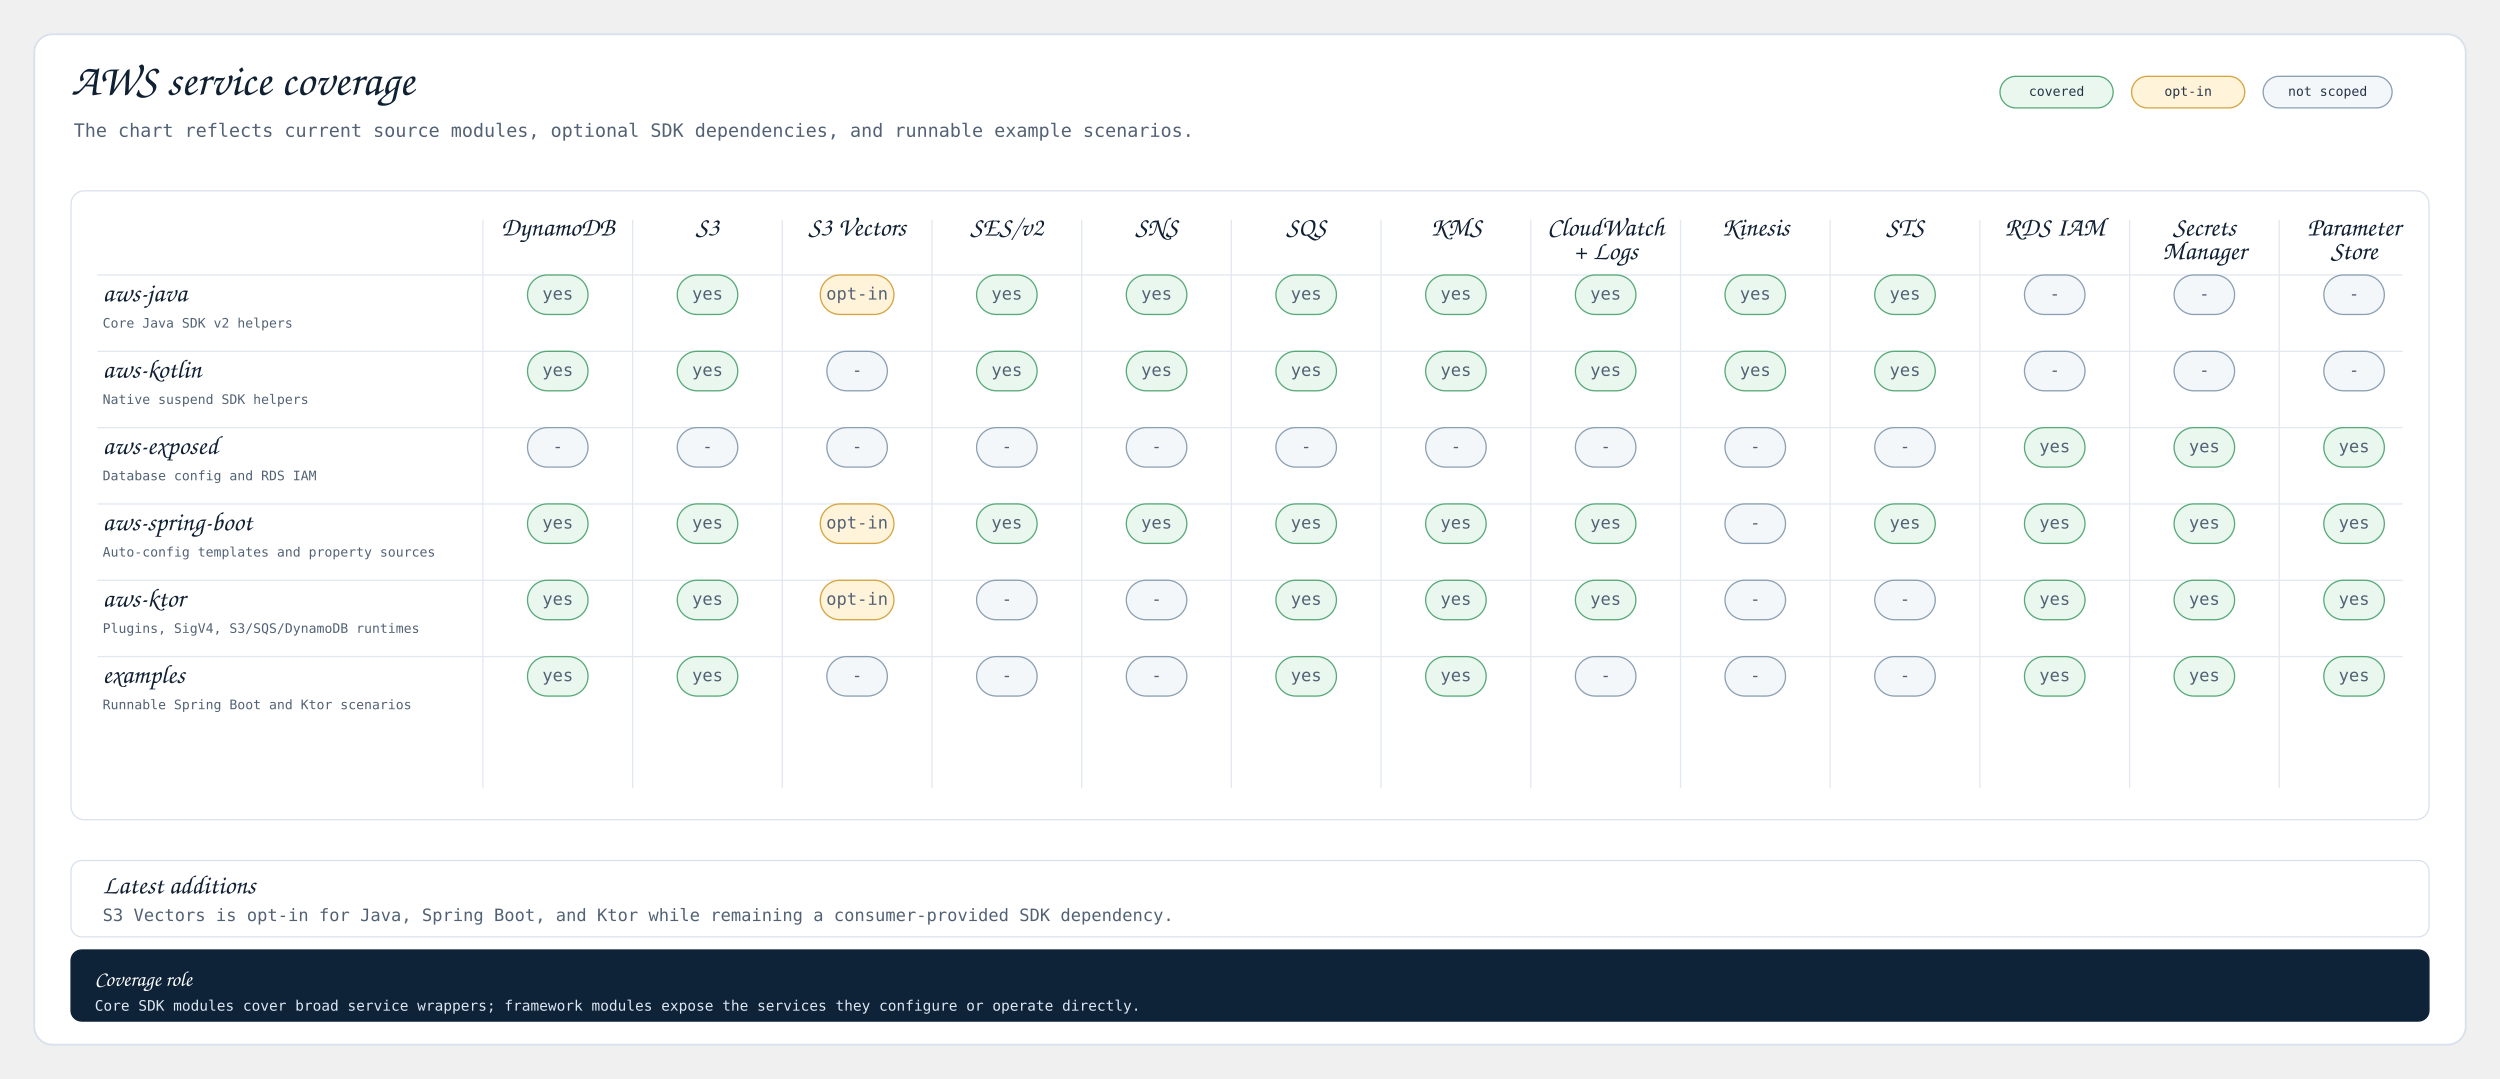
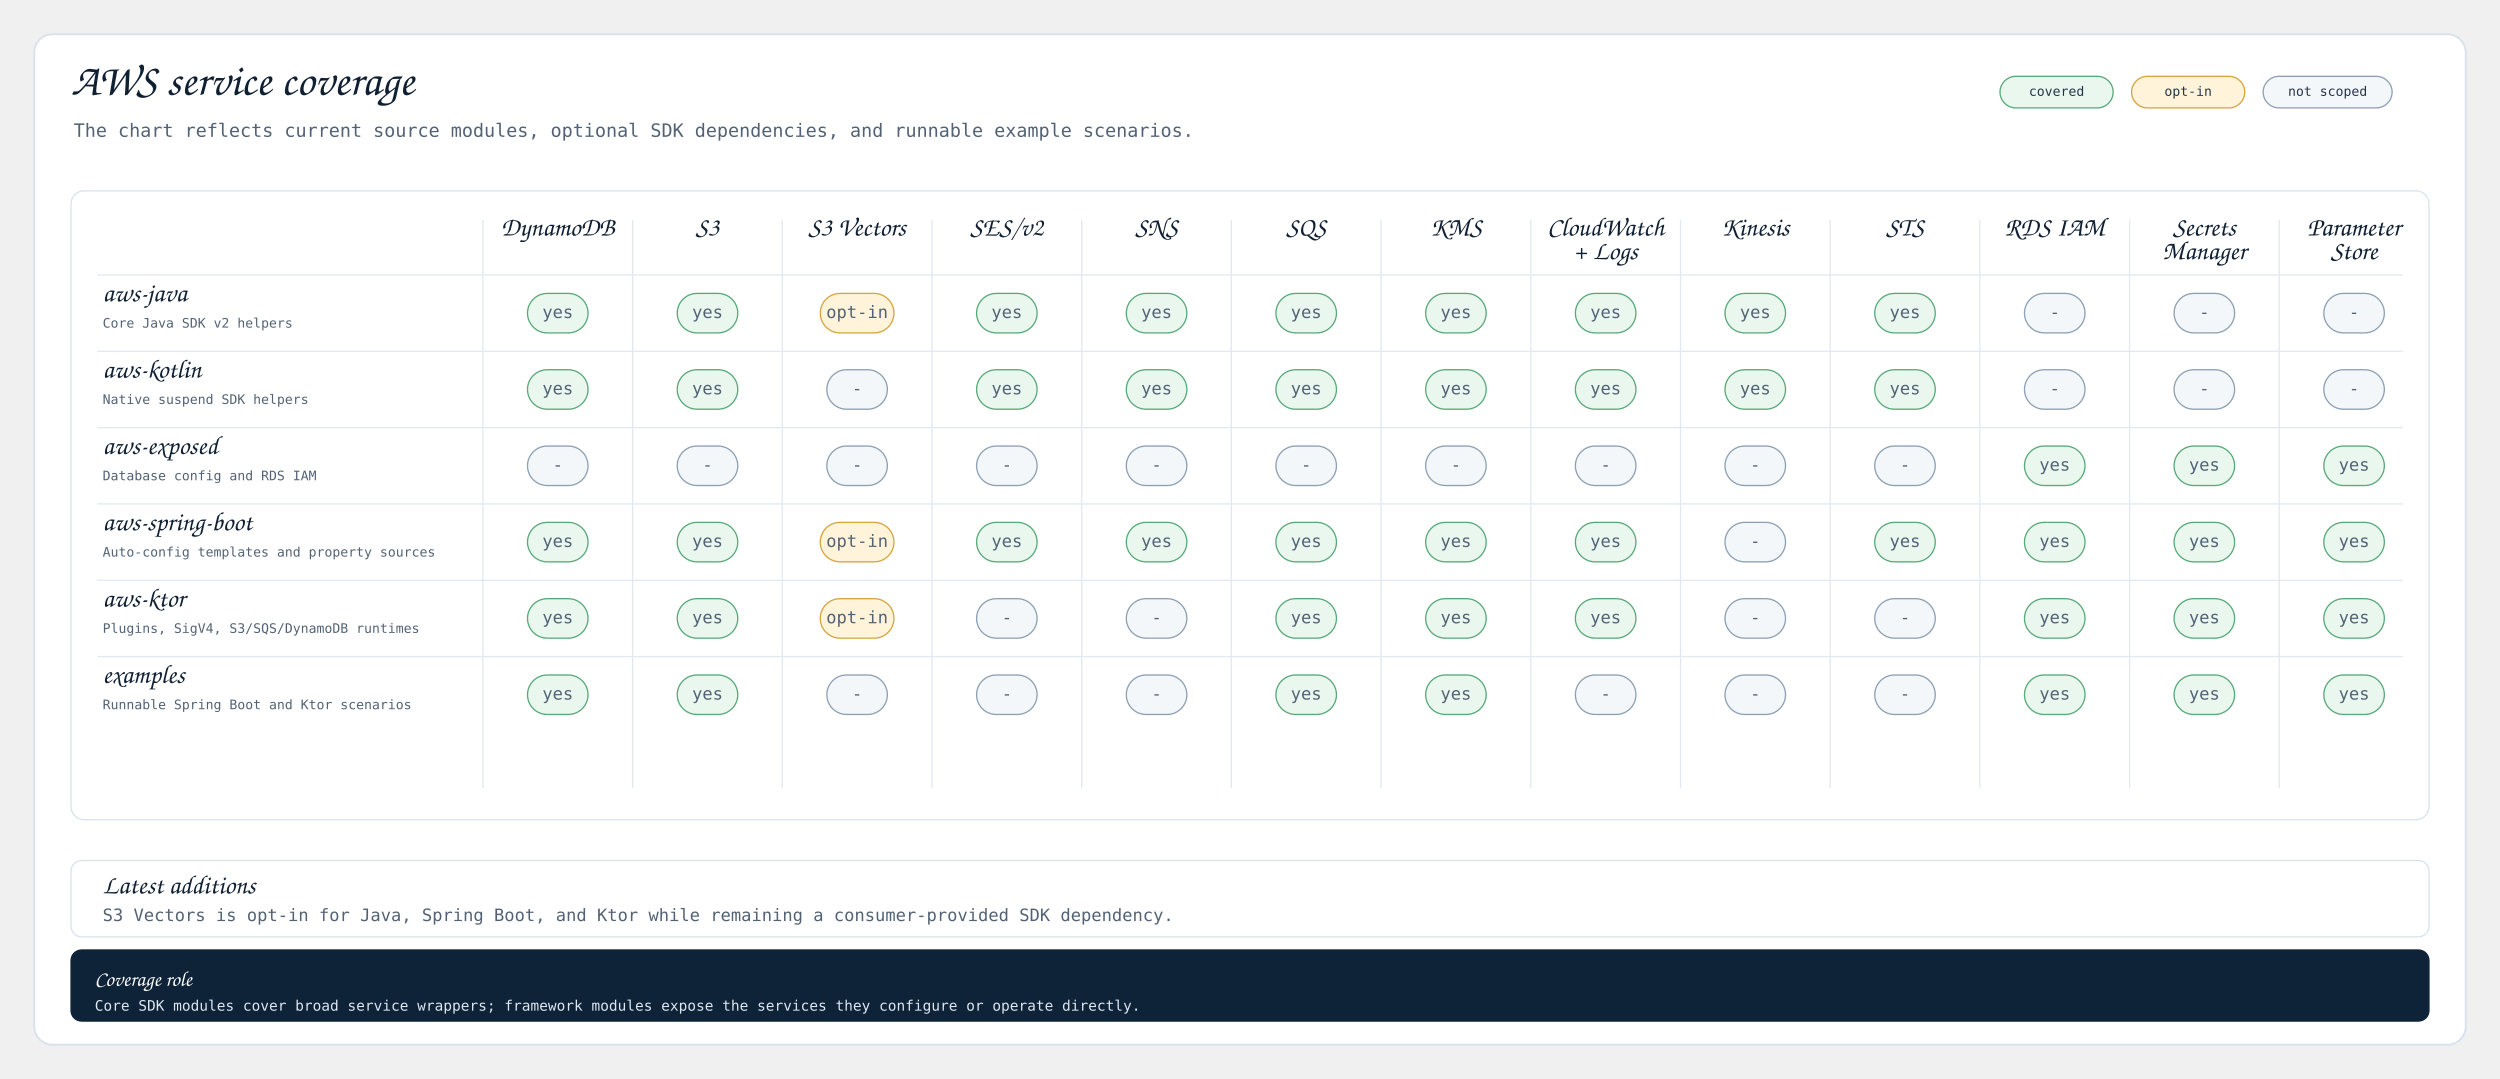
<svg xmlns="http://www.w3.org/2000/svg" width="1900" height="820" viewBox="0 0 1900 820" role="img" aria-label="AWS service coverage chart">
  <defs>
    <filter id="shadow" x="-10%" y="-10%" width="120%" height="130%">
      <feDropShadow dx="0" dy="5" stdDeviation="5" flood-color="#AAB7C6" flood-opacity="0.20" />
    </filter>
  </defs>
  <style>
  svg{background:#F5F7FA}
  .frame{fill:#FFFFFF;stroke:#D9E2EC;stroke-width:1.5}
  .title{font-family:"Architects Daughter","Comic Sans MS",cursive;font-size:34px;fill:#102033}
  .subtitle,.detail,.footer-detail,.tiny{font-family:"Comic Mono","SFMono-Regular",Menlo,monospace;fill:#526274}
  .subtitle{font-size:14px}
  .card-title{font-family:"Architects Daughter","Comic Sans MS",cursive;font-size:20px;fill:#102033}
  .detail{font-size:13px}
  .tiny{font-size:10px}
  .chip{font-family:"Comic Mono","SFMono-Regular",Menlo,monospace;font-size:10px;fill:#243447}
  .card{stroke-width:2;filter:url(#shadow)}
  .edge{fill:none;stroke-width:2.4;stroke-linecap:round;stroke-linejoin:round}
  .edge-label{font-family:"Comic Mono","SFMono-Regular",Menlo,monospace;font-size:11px;fill:#344456}
  .footer{fill:#0E2238;stroke:#0E2238}
  .footer-title{font-family:"Architects Daughter","Comic Sans MS",cursive;font-size:16px;fill:#FFFFFF}
  .footer-detail{font-size:11px;fill:#DDE7F2}
</style>
  <rect x="26" y="26" width="1848" height="768" rx="14" class="frame" />
  <text class="title" x="54" y="72">AWS service coverage</text>
  <text class="subtitle" x="56" y="104">The chart reflects current source modules, optional SDK dependencies, and runnable example scenarios.</text>
  <g>
    <rect x="1520" y="58" width="86" height="24" rx="12" fill="#EAF7EF" stroke="#58A978" />
    <text class="chip" x="1563.0" y="70" text-anchor="middle" dominant-baseline="middle">covered</text>
  </g>
  <g>
    <rect x="1620" y="58" width="86" height="24" rx="12" fill="#FFF3D9" stroke="#D6A441" />
    <text class="chip" x="1663.0" y="70" text-anchor="middle" dominant-baseline="middle">opt-in</text>
  </g>
  <g>
    <rect x="1720" y="58" width="98" height="24" rx="12" fill="#F4F7FA" stroke="#8CA0B3" />
    <text class="chip" x="1769.0" y="70" text-anchor="middle" dominant-baseline="middle">not scoped</text>
  </g>
  <rect x="54" y="145" width="1792" height="478" rx="10" fill="#FFFFFF" stroke="#D9E2EC" />
  <text class="card-title" x="423.9" y="179.0" text-anchor="middle">DynamoDB</text>
  <line x1="367.0" y1="167" x2="367.0" y2="599" stroke="#E2E8F0" />
  <text class="card-title" x="537.7" y="179.0" text-anchor="middle">S3</text>
  <line x1="480.8" y1="167" x2="480.8" y2="599" stroke="#E2E8F0" />
  <text class="card-title" x="651.4" y="179.0" text-anchor="middle">S3 Vectors</text>
  <line x1="594.5" y1="167" x2="594.5" y2="599" stroke="#E2E8F0" />
  <text class="card-title" x="765.2" y="179.0" text-anchor="middle">SES/v2</text>
  <line x1="708.3" y1="167" x2="708.3" y2="599" stroke="#E2E8F0" />
  <text class="card-title" x="879.0" y="179.0" text-anchor="middle">SNS</text>
  <line x1="822.1" y1="167" x2="822.1" y2="599" stroke="#E2E8F0" />
  <text class="card-title" x="992.7" y="179.0" text-anchor="middle">SQS</text>
  <line x1="935.8" y1="167" x2="935.8" y2="599" stroke="#E2E8F0" />
  <text class="card-title" x="1106.5" y="179.0" text-anchor="middle">KMS</text>
  <line x1="1049.6" y1="167" x2="1049.6" y2="599" stroke="#E2E8F0" />
  <text class="card-title" x="1220.3" y="179.0" text-anchor="middle">CloudWatch</text>
  <text class="card-title" x="1220.3" y="197.0" text-anchor="middle">+ Logs</text>
  <line x1="1163.4" y1="167" x2="1163.4" y2="599" stroke="#E2E8F0" />
  <text class="card-title" x="1334.0" y="179.0" text-anchor="middle">Kinesis</text>
  <line x1="1277.2" y1="167" x2="1277.2" y2="599" stroke="#E2E8F0" />
  <text class="card-title" x="1447.8" y="179.0" text-anchor="middle">STS</text>
  <line x1="1390.9" y1="167" x2="1390.9" y2="599" stroke="#E2E8F0" />
  <text class="card-title" x="1561.6" y="179.0" text-anchor="middle">RDS IAM</text>
  <line x1="1504.7" y1="167" x2="1504.7" y2="599" stroke="#E2E8F0" />
  <text class="card-title" x="1675.3" y="179.0" text-anchor="middle">Secrets</text>
  <text class="card-title" x="1675.3" y="197.0" text-anchor="middle">Manager</text>
  <line x1="1618.5" y1="167" x2="1618.5" y2="599" stroke="#E2E8F0" />
  <text class="card-title" x="1789.1" y="179.0" text-anchor="middle">Parameter</text>
  <text class="card-title" x="1789.1" y="197.0" text-anchor="middle">Store</text>
  <line x1="1732.2" y1="167" x2="1732.2" y2="599" stroke="#E2E8F0" />
  <line x1="74" y1="209.0" x2="1826" y2="209.0" stroke="#E2E8F0" />
  <text class="card-title" x="78" y="229.0">aws-java</text>
  <text class="tiny" x="78" y="249.0">Core Java SDK v2 helpers</text>
-   <rect x="400.9" y="209.0" width="46" height="30" rx="15" fill="#EAF7EF" stroke="#58A978" />
-   <text class="detail" x="423.9" y="224.0" text-anchor="middle" dominant-baseline="middle">yes</text>
-   <rect x="514.7" y="209.0" width="46" height="30" rx="15" fill="#EAF7EF" stroke="#58A978" />
-   <text class="detail" x="537.7" y="224.0" text-anchor="middle" dominant-baseline="middle">yes</text>
-   <rect x="623.4" y="209.0" width="56" height="30" rx="15" fill="#FFF3D9" stroke="#D6A441" />
-   <text class="detail" x="651.4" y="224.0" text-anchor="middle" dominant-baseline="middle">opt-in</text>
-   <rect x="742.2" y="209.0" width="46" height="30" rx="15" fill="#EAF7EF" stroke="#58A978" />
-   <text class="detail" x="765.2" y="224.0" text-anchor="middle" dominant-baseline="middle">yes</text>
-   <rect x="856.0" y="209.0" width="46" height="30" rx="15" fill="#EAF7EF" stroke="#58A978" />
-   <text class="detail" x="879.0" y="224.0" text-anchor="middle" dominant-baseline="middle">yes</text>
-   <rect x="969.7" y="209.0" width="46" height="30" rx="15" fill="#EAF7EF" stroke="#58A978" />
-   <text class="detail" x="992.7" y="224.0" text-anchor="middle" dominant-baseline="middle">yes</text>
-   <rect x="1083.5" y="209.0" width="46" height="30" rx="15" fill="#EAF7EF" stroke="#58A978" />
-   <text class="detail" x="1106.5" y="224.0" text-anchor="middle" dominant-baseline="middle">yes</text>
-   <rect x="1197.3" y="209.0" width="46" height="30" rx="15" fill="#EAF7EF" stroke="#58A978" />
-   <text class="detail" x="1220.3" y="224.0" text-anchor="middle" dominant-baseline="middle">yes</text>
-   <rect x="1311.0" y="209.0" width="46" height="30" rx="15" fill="#EAF7EF" stroke="#58A978" />
-   <text class="detail" x="1334.0" y="224.0" text-anchor="middle" dominant-baseline="middle">yes</text>
-   <rect x="1424.8" y="209.0" width="46" height="30" rx="15" fill="#EAF7EF" stroke="#58A978" />
-   <text class="detail" x="1447.8" y="224.0" text-anchor="middle" dominant-baseline="middle">yes</text>
-   <rect x="1538.6" y="209.0" width="46" height="30" rx="15" fill="#F4F7FA" stroke="#8CA0B3" />
-   <text class="detail" x="1561.6" y="224.0" text-anchor="middle" dominant-baseline="middle">-</text>
-   <rect x="1652.3" y="209.0" width="46" height="30" rx="15" fill="#F4F7FA" stroke="#8CA0B3" />
-   <text class="detail" x="1675.3" y="224.0" text-anchor="middle" dominant-baseline="middle">-</text>
-   <rect x="1766.1" y="209.0" width="46" height="30" rx="15" fill="#F4F7FA" stroke="#8CA0B3" />
-   <text class="detail" x="1789.1" y="224.0" text-anchor="middle" dominant-baseline="middle">-</text>
+   <rect x="400.9" y="223.0" width="46" height="30" rx="15" fill="#EAF7EF" stroke="#58A978" />
+   <text class="detail" x="423.9" y="238.0" text-anchor="middle" dominant-baseline="middle">yes</text>
+   <rect x="514.7" y="223.0" width="46" height="30" rx="15" fill="#EAF7EF" stroke="#58A978" />
+   <text class="detail" x="537.7" y="238.0" text-anchor="middle" dominant-baseline="middle">yes</text>
+   <rect x="623.4" y="223.0" width="56" height="30" rx="15" fill="#FFF3D9" stroke="#D6A441" />
+   <text class="detail" x="651.4" y="238.0" text-anchor="middle" dominant-baseline="middle">opt-in</text>
+   <rect x="742.2" y="223.0" width="46" height="30" rx="15" fill="#EAF7EF" stroke="#58A978" />
+   <text class="detail" x="765.2" y="238.0" text-anchor="middle" dominant-baseline="middle">yes</text>
+   <rect x="856.0" y="223.0" width="46" height="30" rx="15" fill="#EAF7EF" stroke="#58A978" />
+   <text class="detail" x="879.0" y="238.0" text-anchor="middle" dominant-baseline="middle">yes</text>
+   <rect x="969.7" y="223.0" width="46" height="30" rx="15" fill="#EAF7EF" stroke="#58A978" />
+   <text class="detail" x="992.7" y="238.0" text-anchor="middle" dominant-baseline="middle">yes</text>
+   <rect x="1083.5" y="223.0" width="46" height="30" rx="15" fill="#EAF7EF" stroke="#58A978" />
+   <text class="detail" x="1106.5" y="238.0" text-anchor="middle" dominant-baseline="middle">yes</text>
+   <rect x="1197.3" y="223.0" width="46" height="30" rx="15" fill="#EAF7EF" stroke="#58A978" />
+   <text class="detail" x="1220.3" y="238.0" text-anchor="middle" dominant-baseline="middle">yes</text>
+   <rect x="1311.0" y="223.0" width="46" height="30" rx="15" fill="#EAF7EF" stroke="#58A978" />
+   <text class="detail" x="1334.0" y="238.0" text-anchor="middle" dominant-baseline="middle">yes</text>
+   <rect x="1424.8" y="223.0" width="46" height="30" rx="15" fill="#EAF7EF" stroke="#58A978" />
+   <text class="detail" x="1447.8" y="238.0" text-anchor="middle" dominant-baseline="middle">yes</text>
+   <rect x="1538.6" y="223.0" width="46" height="30" rx="15" fill="#F4F7FA" stroke="#8CA0B3" />
+   <text class="detail" x="1561.6" y="238.0" text-anchor="middle" dominant-baseline="middle">-</text>
+   <rect x="1652.3" y="223.0" width="46" height="30" rx="15" fill="#F4F7FA" stroke="#8CA0B3" />
+   <text class="detail" x="1675.3" y="238.0" text-anchor="middle" dominant-baseline="middle">-</text>
+   <rect x="1766.1" y="223.0" width="46" height="30" rx="15" fill="#F4F7FA" stroke="#8CA0B3" />
+   <text class="detail" x="1789.1" y="238.0" text-anchor="middle" dominant-baseline="middle">-</text>
  <line x1="74" y1="267.0" x2="1826" y2="267.0" stroke="#E2E8F0" />
  <text class="card-title" x="78" y="287.0">aws-kotlin</text>
  <text class="tiny" x="78" y="307.0">Native suspend SDK helpers</text>
-   <rect x="400.9" y="267.0" width="46" height="30" rx="15" fill="#EAF7EF" stroke="#58A978" />
-   <text class="detail" x="423.9" y="282.0" text-anchor="middle" dominant-baseline="middle">yes</text>
-   <rect x="514.7" y="267.0" width="46" height="30" rx="15" fill="#EAF7EF" stroke="#58A978" />
-   <text class="detail" x="537.7" y="282.0" text-anchor="middle" dominant-baseline="middle">yes</text>
-   <rect x="628.4" y="267.0" width="46" height="30" rx="15" fill="#F4F7FA" stroke="#8CA0B3" />
-   <text class="detail" x="651.4" y="282.0" text-anchor="middle" dominant-baseline="middle">-</text>
-   <rect x="742.2" y="267.0" width="46" height="30" rx="15" fill="#EAF7EF" stroke="#58A978" />
-   <text class="detail" x="765.2" y="282.0" text-anchor="middle" dominant-baseline="middle">yes</text>
-   <rect x="856.0" y="267.0" width="46" height="30" rx="15" fill="#EAF7EF" stroke="#58A978" />
-   <text class="detail" x="879.0" y="282.0" text-anchor="middle" dominant-baseline="middle">yes</text>
-   <rect x="969.7" y="267.0" width="46" height="30" rx="15" fill="#EAF7EF" stroke="#58A978" />
-   <text class="detail" x="992.7" y="282.0" text-anchor="middle" dominant-baseline="middle">yes</text>
-   <rect x="1083.5" y="267.0" width="46" height="30" rx="15" fill="#EAF7EF" stroke="#58A978" />
-   <text class="detail" x="1106.5" y="282.0" text-anchor="middle" dominant-baseline="middle">yes</text>
-   <rect x="1197.3" y="267.0" width="46" height="30" rx="15" fill="#EAF7EF" stroke="#58A978" />
-   <text class="detail" x="1220.3" y="282.0" text-anchor="middle" dominant-baseline="middle">yes</text>
-   <rect x="1311.0" y="267.0" width="46" height="30" rx="15" fill="#EAF7EF" stroke="#58A978" />
-   <text class="detail" x="1334.0" y="282.0" text-anchor="middle" dominant-baseline="middle">yes</text>
-   <rect x="1424.8" y="267.0" width="46" height="30" rx="15" fill="#EAF7EF" stroke="#58A978" />
-   <text class="detail" x="1447.8" y="282.0" text-anchor="middle" dominant-baseline="middle">yes</text>
-   <rect x="1538.6" y="267.0" width="46" height="30" rx="15" fill="#F4F7FA" stroke="#8CA0B3" />
-   <text class="detail" x="1561.6" y="282.0" text-anchor="middle" dominant-baseline="middle">-</text>
-   <rect x="1652.3" y="267.0" width="46" height="30" rx="15" fill="#F4F7FA" stroke="#8CA0B3" />
-   <text class="detail" x="1675.3" y="282.0" text-anchor="middle" dominant-baseline="middle">-</text>
-   <rect x="1766.1" y="267.0" width="46" height="30" rx="15" fill="#F4F7FA" stroke="#8CA0B3" />
-   <text class="detail" x="1789.1" y="282.0" text-anchor="middle" dominant-baseline="middle">-</text>
+   <rect x="400.9" y="281.0" width="46" height="30" rx="15" fill="#EAF7EF" stroke="#58A978" />
+   <text class="detail" x="423.9" y="296.0" text-anchor="middle" dominant-baseline="middle">yes</text>
+   <rect x="514.7" y="281.0" width="46" height="30" rx="15" fill="#EAF7EF" stroke="#58A978" />
+   <text class="detail" x="537.7" y="296.0" text-anchor="middle" dominant-baseline="middle">yes</text>
+   <rect x="628.4" y="281.0" width="46" height="30" rx="15" fill="#F4F7FA" stroke="#8CA0B3" />
+   <text class="detail" x="651.4" y="296.0" text-anchor="middle" dominant-baseline="middle">-</text>
+   <rect x="742.2" y="281.0" width="46" height="30" rx="15" fill="#EAF7EF" stroke="#58A978" />
+   <text class="detail" x="765.2" y="296.0" text-anchor="middle" dominant-baseline="middle">yes</text>
+   <rect x="856.0" y="281.0" width="46" height="30" rx="15" fill="#EAF7EF" stroke="#58A978" />
+   <text class="detail" x="879.0" y="296.0" text-anchor="middle" dominant-baseline="middle">yes</text>
+   <rect x="969.7" y="281.0" width="46" height="30" rx="15" fill="#EAF7EF" stroke="#58A978" />
+   <text class="detail" x="992.7" y="296.0" text-anchor="middle" dominant-baseline="middle">yes</text>
+   <rect x="1083.5" y="281.0" width="46" height="30" rx="15" fill="#EAF7EF" stroke="#58A978" />
+   <text class="detail" x="1106.5" y="296.0" text-anchor="middle" dominant-baseline="middle">yes</text>
+   <rect x="1197.3" y="281.0" width="46" height="30" rx="15" fill="#EAF7EF" stroke="#58A978" />
+   <text class="detail" x="1220.3" y="296.0" text-anchor="middle" dominant-baseline="middle">yes</text>
+   <rect x="1311.0" y="281.0" width="46" height="30" rx="15" fill="#EAF7EF" stroke="#58A978" />
+   <text class="detail" x="1334.0" y="296.0" text-anchor="middle" dominant-baseline="middle">yes</text>
+   <rect x="1424.8" y="281.0" width="46" height="30" rx="15" fill="#EAF7EF" stroke="#58A978" />
+   <text class="detail" x="1447.8" y="296.0" text-anchor="middle" dominant-baseline="middle">yes</text>
+   <rect x="1538.6" y="281.0" width="46" height="30" rx="15" fill="#F4F7FA" stroke="#8CA0B3" />
+   <text class="detail" x="1561.6" y="296.0" text-anchor="middle" dominant-baseline="middle">-</text>
+   <rect x="1652.3" y="281.0" width="46" height="30" rx="15" fill="#F4F7FA" stroke="#8CA0B3" />
+   <text class="detail" x="1675.3" y="296.0" text-anchor="middle" dominant-baseline="middle">-</text>
+   <rect x="1766.1" y="281.0" width="46" height="30" rx="15" fill="#F4F7FA" stroke="#8CA0B3" />
+   <text class="detail" x="1789.1" y="296.0" text-anchor="middle" dominant-baseline="middle">-</text>
  <line x1="74" y1="325.0" x2="1826" y2="325.0" stroke="#E2E8F0" />
  <text class="card-title" x="78" y="345.0">aws-exposed</text>
  <text class="tiny" x="78" y="365.0">Database config and RDS IAM</text>
-   <rect x="400.9" y="325.0" width="46" height="30" rx="15" fill="#F4F7FA" stroke="#8CA0B3" />
-   <text class="detail" x="423.9" y="340.0" text-anchor="middle" dominant-baseline="middle">-</text>
-   <rect x="514.7" y="325.0" width="46" height="30" rx="15" fill="#F4F7FA" stroke="#8CA0B3" />
-   <text class="detail" x="537.7" y="340.0" text-anchor="middle" dominant-baseline="middle">-</text>
-   <rect x="628.4" y="325.0" width="46" height="30" rx="15" fill="#F4F7FA" stroke="#8CA0B3" />
-   <text class="detail" x="651.4" y="340.0" text-anchor="middle" dominant-baseline="middle">-</text>
-   <rect x="742.2" y="325.0" width="46" height="30" rx="15" fill="#F4F7FA" stroke="#8CA0B3" />
-   <text class="detail" x="765.2" y="340.0" text-anchor="middle" dominant-baseline="middle">-</text>
-   <rect x="856.0" y="325.0" width="46" height="30" rx="15" fill="#F4F7FA" stroke="#8CA0B3" />
-   <text class="detail" x="879.0" y="340.0" text-anchor="middle" dominant-baseline="middle">-</text>
-   <rect x="969.7" y="325.0" width="46" height="30" rx="15" fill="#F4F7FA" stroke="#8CA0B3" />
-   <text class="detail" x="992.7" y="340.0" text-anchor="middle" dominant-baseline="middle">-</text>
-   <rect x="1083.5" y="325.0" width="46" height="30" rx="15" fill="#F4F7FA" stroke="#8CA0B3" />
-   <text class="detail" x="1106.5" y="340.0" text-anchor="middle" dominant-baseline="middle">-</text>
-   <rect x="1197.3" y="325.0" width="46" height="30" rx="15" fill="#F4F7FA" stroke="#8CA0B3" />
-   <text class="detail" x="1220.3" y="340.0" text-anchor="middle" dominant-baseline="middle">-</text>
-   <rect x="1311.0" y="325.0" width="46" height="30" rx="15" fill="#F4F7FA" stroke="#8CA0B3" />
-   <text class="detail" x="1334.0" y="340.0" text-anchor="middle" dominant-baseline="middle">-</text>
-   <rect x="1424.8" y="325.0" width="46" height="30" rx="15" fill="#F4F7FA" stroke="#8CA0B3" />
-   <text class="detail" x="1447.8" y="340.0" text-anchor="middle" dominant-baseline="middle">-</text>
-   <rect x="1538.6" y="325.0" width="46" height="30" rx="15" fill="#EAF7EF" stroke="#58A978" />
-   <text class="detail" x="1561.6" y="340.0" text-anchor="middle" dominant-baseline="middle">yes</text>
-   <rect x="1652.3" y="325.0" width="46" height="30" rx="15" fill="#EAF7EF" stroke="#58A978" />
-   <text class="detail" x="1675.3" y="340.0" text-anchor="middle" dominant-baseline="middle">yes</text>
-   <rect x="1766.1" y="325.0" width="46" height="30" rx="15" fill="#EAF7EF" stroke="#58A978" />
-   <text class="detail" x="1789.1" y="340.0" text-anchor="middle" dominant-baseline="middle">yes</text>
+   <rect x="400.9" y="339.0" width="46" height="30" rx="15" fill="#F4F7FA" stroke="#8CA0B3" />
+   <text class="detail" x="423.9" y="354.0" text-anchor="middle" dominant-baseline="middle">-</text>
+   <rect x="514.7" y="339.0" width="46" height="30" rx="15" fill="#F4F7FA" stroke="#8CA0B3" />
+   <text class="detail" x="537.7" y="354.0" text-anchor="middle" dominant-baseline="middle">-</text>
+   <rect x="628.4" y="339.0" width="46" height="30" rx="15" fill="#F4F7FA" stroke="#8CA0B3" />
+   <text class="detail" x="651.4" y="354.0" text-anchor="middle" dominant-baseline="middle">-</text>
+   <rect x="742.2" y="339.0" width="46" height="30" rx="15" fill="#F4F7FA" stroke="#8CA0B3" />
+   <text class="detail" x="765.2" y="354.0" text-anchor="middle" dominant-baseline="middle">-</text>
+   <rect x="856.0" y="339.0" width="46" height="30" rx="15" fill="#F4F7FA" stroke="#8CA0B3" />
+   <text class="detail" x="879.0" y="354.0" text-anchor="middle" dominant-baseline="middle">-</text>
+   <rect x="969.7" y="339.0" width="46" height="30" rx="15" fill="#F4F7FA" stroke="#8CA0B3" />
+   <text class="detail" x="992.7" y="354.0" text-anchor="middle" dominant-baseline="middle">-</text>
+   <rect x="1083.5" y="339.0" width="46" height="30" rx="15" fill="#F4F7FA" stroke="#8CA0B3" />
+   <text class="detail" x="1106.5" y="354.0" text-anchor="middle" dominant-baseline="middle">-</text>
+   <rect x="1197.3" y="339.0" width="46" height="30" rx="15" fill="#F4F7FA" stroke="#8CA0B3" />
+   <text class="detail" x="1220.3" y="354.0" text-anchor="middle" dominant-baseline="middle">-</text>
+   <rect x="1311.0" y="339.0" width="46" height="30" rx="15" fill="#F4F7FA" stroke="#8CA0B3" />
+   <text class="detail" x="1334.0" y="354.0" text-anchor="middle" dominant-baseline="middle">-</text>
+   <rect x="1424.8" y="339.0" width="46" height="30" rx="15" fill="#F4F7FA" stroke="#8CA0B3" />
+   <text class="detail" x="1447.8" y="354.0" text-anchor="middle" dominant-baseline="middle">-</text>
+   <rect x="1538.6" y="339.0" width="46" height="30" rx="15" fill="#EAF7EF" stroke="#58A978" />
+   <text class="detail" x="1561.6" y="354.0" text-anchor="middle" dominant-baseline="middle">yes</text>
+   <rect x="1652.3" y="339.0" width="46" height="30" rx="15" fill="#EAF7EF" stroke="#58A978" />
+   <text class="detail" x="1675.3" y="354.0" text-anchor="middle" dominant-baseline="middle">yes</text>
+   <rect x="1766.1" y="339.0" width="46" height="30" rx="15" fill="#EAF7EF" stroke="#58A978" />
+   <text class="detail" x="1789.1" y="354.0" text-anchor="middle" dominant-baseline="middle">yes</text>
  <line x1="74" y1="383.0" x2="1826" y2="383.0" stroke="#E2E8F0" />
  <text class="card-title" x="78" y="403.0">aws-spring-boot</text>
  <text class="tiny" x="78" y="423.0">Auto-config templates and property sources</text>
-   <rect x="400.9" y="383.0" width="46" height="30" rx="15" fill="#EAF7EF" stroke="#58A978" />
-   <text class="detail" x="423.9" y="398.0" text-anchor="middle" dominant-baseline="middle">yes</text>
-   <rect x="514.7" y="383.0" width="46" height="30" rx="15" fill="#EAF7EF" stroke="#58A978" />
-   <text class="detail" x="537.7" y="398.0" text-anchor="middle" dominant-baseline="middle">yes</text>
-   <rect x="623.4" y="383.0" width="56" height="30" rx="15" fill="#FFF3D9" stroke="#D6A441" />
-   <text class="detail" x="651.4" y="398.0" text-anchor="middle" dominant-baseline="middle">opt-in</text>
-   <rect x="742.2" y="383.0" width="46" height="30" rx="15" fill="#EAF7EF" stroke="#58A978" />
-   <text class="detail" x="765.2" y="398.0" text-anchor="middle" dominant-baseline="middle">yes</text>
-   <rect x="856.0" y="383.0" width="46" height="30" rx="15" fill="#EAF7EF" stroke="#58A978" />
-   <text class="detail" x="879.0" y="398.0" text-anchor="middle" dominant-baseline="middle">yes</text>
-   <rect x="969.7" y="383.0" width="46" height="30" rx="15" fill="#EAF7EF" stroke="#58A978" />
-   <text class="detail" x="992.7" y="398.0" text-anchor="middle" dominant-baseline="middle">yes</text>
-   <rect x="1083.5" y="383.0" width="46" height="30" rx="15" fill="#EAF7EF" stroke="#58A978" />
-   <text class="detail" x="1106.5" y="398.0" text-anchor="middle" dominant-baseline="middle">yes</text>
-   <rect x="1197.3" y="383.0" width="46" height="30" rx="15" fill="#EAF7EF" stroke="#58A978" />
-   <text class="detail" x="1220.3" y="398.0" text-anchor="middle" dominant-baseline="middle">yes</text>
-   <rect x="1311.0" y="383.0" width="46" height="30" rx="15" fill="#F4F7FA" stroke="#8CA0B3" />
-   <text class="detail" x="1334.0" y="398.0" text-anchor="middle" dominant-baseline="middle">-</text>
-   <rect x="1424.8" y="383.0" width="46" height="30" rx="15" fill="#EAF7EF" stroke="#58A978" />
-   <text class="detail" x="1447.8" y="398.0" text-anchor="middle" dominant-baseline="middle">yes</text>
-   <rect x="1538.6" y="383.0" width="46" height="30" rx="15" fill="#EAF7EF" stroke="#58A978" />
-   <text class="detail" x="1561.6" y="398.0" text-anchor="middle" dominant-baseline="middle">yes</text>
-   <rect x="1652.3" y="383.0" width="46" height="30" rx="15" fill="#EAF7EF" stroke="#58A978" />
-   <text class="detail" x="1675.3" y="398.0" text-anchor="middle" dominant-baseline="middle">yes</text>
-   <rect x="1766.1" y="383.0" width="46" height="30" rx="15" fill="#EAF7EF" stroke="#58A978" />
-   <text class="detail" x="1789.1" y="398.0" text-anchor="middle" dominant-baseline="middle">yes</text>
+   <rect x="400.9" y="397.0" width="46" height="30" rx="15" fill="#EAF7EF" stroke="#58A978" />
+   <text class="detail" x="423.9" y="412.0" text-anchor="middle" dominant-baseline="middle">yes</text>
+   <rect x="514.7" y="397.0" width="46" height="30" rx="15" fill="#EAF7EF" stroke="#58A978" />
+   <text class="detail" x="537.7" y="412.0" text-anchor="middle" dominant-baseline="middle">yes</text>
+   <rect x="623.4" y="397.0" width="56" height="30" rx="15" fill="#FFF3D9" stroke="#D6A441" />
+   <text class="detail" x="651.4" y="412.0" text-anchor="middle" dominant-baseline="middle">opt-in</text>
+   <rect x="742.2" y="397.0" width="46" height="30" rx="15" fill="#EAF7EF" stroke="#58A978" />
+   <text class="detail" x="765.2" y="412.0" text-anchor="middle" dominant-baseline="middle">yes</text>
+   <rect x="856.0" y="397.0" width="46" height="30" rx="15" fill="#EAF7EF" stroke="#58A978" />
+   <text class="detail" x="879.0" y="412.0" text-anchor="middle" dominant-baseline="middle">yes</text>
+   <rect x="969.7" y="397.0" width="46" height="30" rx="15" fill="#EAF7EF" stroke="#58A978" />
+   <text class="detail" x="992.7" y="412.0" text-anchor="middle" dominant-baseline="middle">yes</text>
+   <rect x="1083.5" y="397.0" width="46" height="30" rx="15" fill="#EAF7EF" stroke="#58A978" />
+   <text class="detail" x="1106.5" y="412.0" text-anchor="middle" dominant-baseline="middle">yes</text>
+   <rect x="1197.3" y="397.0" width="46" height="30" rx="15" fill="#EAF7EF" stroke="#58A978" />
+   <text class="detail" x="1220.3" y="412.0" text-anchor="middle" dominant-baseline="middle">yes</text>
+   <rect x="1311.0" y="397.0" width="46" height="30" rx="15" fill="#F4F7FA" stroke="#8CA0B3" />
+   <text class="detail" x="1334.0" y="412.0" text-anchor="middle" dominant-baseline="middle">-</text>
+   <rect x="1424.8" y="397.0" width="46" height="30" rx="15" fill="#EAF7EF" stroke="#58A978" />
+   <text class="detail" x="1447.8" y="412.0" text-anchor="middle" dominant-baseline="middle">yes</text>
+   <rect x="1538.6" y="397.0" width="46" height="30" rx="15" fill="#EAF7EF" stroke="#58A978" />
+   <text class="detail" x="1561.6" y="412.0" text-anchor="middle" dominant-baseline="middle">yes</text>
+   <rect x="1652.3" y="397.0" width="46" height="30" rx="15" fill="#EAF7EF" stroke="#58A978" />
+   <text class="detail" x="1675.3" y="412.0" text-anchor="middle" dominant-baseline="middle">yes</text>
+   <rect x="1766.1" y="397.0" width="46" height="30" rx="15" fill="#EAF7EF" stroke="#58A978" />
+   <text class="detail" x="1789.1" y="412.0" text-anchor="middle" dominant-baseline="middle">yes</text>
  <line x1="74" y1="441.0" x2="1826" y2="441.0" stroke="#E2E8F0" />
  <text class="card-title" x="78" y="461.0">aws-ktor</text>
  <text class="tiny" x="78" y="481.0">Plugins, SigV4, S3/SQS/DynamoDB runtimes</text>
-   <rect x="400.9" y="441.0" width="46" height="30" rx="15" fill="#EAF7EF" stroke="#58A978" />
-   <text class="detail" x="423.9" y="456.0" text-anchor="middle" dominant-baseline="middle">yes</text>
-   <rect x="514.7" y="441.0" width="46" height="30" rx="15" fill="#EAF7EF" stroke="#58A978" />
-   <text class="detail" x="537.7" y="456.0" text-anchor="middle" dominant-baseline="middle">yes</text>
-   <rect x="623.4" y="441.0" width="56" height="30" rx="15" fill="#FFF3D9" stroke="#D6A441" />
-   <text class="detail" x="651.4" y="456.0" text-anchor="middle" dominant-baseline="middle">opt-in</text>
-   <rect x="742.2" y="441.0" width="46" height="30" rx="15" fill="#F4F7FA" stroke="#8CA0B3" />
-   <text class="detail" x="765.2" y="456.0" text-anchor="middle" dominant-baseline="middle">-</text>
-   <rect x="856.0" y="441.0" width="46" height="30" rx="15" fill="#F4F7FA" stroke="#8CA0B3" />
-   <text class="detail" x="879.0" y="456.0" text-anchor="middle" dominant-baseline="middle">-</text>
-   <rect x="969.7" y="441.0" width="46" height="30" rx="15" fill="#EAF7EF" stroke="#58A978" />
-   <text class="detail" x="992.7" y="456.0" text-anchor="middle" dominant-baseline="middle">yes</text>
-   <rect x="1083.5" y="441.0" width="46" height="30" rx="15" fill="#EAF7EF" stroke="#58A978" />
-   <text class="detail" x="1106.5" y="456.0" text-anchor="middle" dominant-baseline="middle">yes</text>
-   <rect x="1197.3" y="441.0" width="46" height="30" rx="15" fill="#EAF7EF" stroke="#58A978" />
-   <text class="detail" x="1220.3" y="456.0" text-anchor="middle" dominant-baseline="middle">yes</text>
-   <rect x="1311.0" y="441.0" width="46" height="30" rx="15" fill="#F4F7FA" stroke="#8CA0B3" />
-   <text class="detail" x="1334.0" y="456.0" text-anchor="middle" dominant-baseline="middle">-</text>
-   <rect x="1424.8" y="441.0" width="46" height="30" rx="15" fill="#F4F7FA" stroke="#8CA0B3" />
-   <text class="detail" x="1447.8" y="456.0" text-anchor="middle" dominant-baseline="middle">-</text>
-   <rect x="1538.6" y="441.0" width="46" height="30" rx="15" fill="#EAF7EF" stroke="#58A978" />
-   <text class="detail" x="1561.6" y="456.0" text-anchor="middle" dominant-baseline="middle">yes</text>
-   <rect x="1652.3" y="441.0" width="46" height="30" rx="15" fill="#EAF7EF" stroke="#58A978" />
-   <text class="detail" x="1675.3" y="456.0" text-anchor="middle" dominant-baseline="middle">yes</text>
-   <rect x="1766.1" y="441.0" width="46" height="30" rx="15" fill="#EAF7EF" stroke="#58A978" />
-   <text class="detail" x="1789.1" y="456.0" text-anchor="middle" dominant-baseline="middle">yes</text>
+   <rect x="400.9" y="455.0" width="46" height="30" rx="15" fill="#EAF7EF" stroke="#58A978" />
+   <text class="detail" x="423.9" y="470.0" text-anchor="middle" dominant-baseline="middle">yes</text>
+   <rect x="514.7" y="455.0" width="46" height="30" rx="15" fill="#EAF7EF" stroke="#58A978" />
+   <text class="detail" x="537.7" y="470.0" text-anchor="middle" dominant-baseline="middle">yes</text>
+   <rect x="623.4" y="455.0" width="56" height="30" rx="15" fill="#FFF3D9" stroke="#D6A441" />
+   <text class="detail" x="651.4" y="470.0" text-anchor="middle" dominant-baseline="middle">opt-in</text>
+   <rect x="742.2" y="455.0" width="46" height="30" rx="15" fill="#F4F7FA" stroke="#8CA0B3" />
+   <text class="detail" x="765.2" y="470.0" text-anchor="middle" dominant-baseline="middle">-</text>
+   <rect x="856.0" y="455.0" width="46" height="30" rx="15" fill="#F4F7FA" stroke="#8CA0B3" />
+   <text class="detail" x="879.0" y="470.0" text-anchor="middle" dominant-baseline="middle">-</text>
+   <rect x="969.7" y="455.0" width="46" height="30" rx="15" fill="#EAF7EF" stroke="#58A978" />
+   <text class="detail" x="992.7" y="470.0" text-anchor="middle" dominant-baseline="middle">yes</text>
+   <rect x="1083.5" y="455.0" width="46" height="30" rx="15" fill="#EAF7EF" stroke="#58A978" />
+   <text class="detail" x="1106.5" y="470.0" text-anchor="middle" dominant-baseline="middle">yes</text>
+   <rect x="1197.3" y="455.0" width="46" height="30" rx="15" fill="#EAF7EF" stroke="#58A978" />
+   <text class="detail" x="1220.3" y="470.0" text-anchor="middle" dominant-baseline="middle">yes</text>
+   <rect x="1311.0" y="455.0" width="46" height="30" rx="15" fill="#F4F7FA" stroke="#8CA0B3" />
+   <text class="detail" x="1334.0" y="470.0" text-anchor="middle" dominant-baseline="middle">-</text>
+   <rect x="1424.8" y="455.0" width="46" height="30" rx="15" fill="#F4F7FA" stroke="#8CA0B3" />
+   <text class="detail" x="1447.8" y="470.0" text-anchor="middle" dominant-baseline="middle">-</text>
+   <rect x="1538.6" y="455.0" width="46" height="30" rx="15" fill="#EAF7EF" stroke="#58A978" />
+   <text class="detail" x="1561.6" y="470.0" text-anchor="middle" dominant-baseline="middle">yes</text>
+   <rect x="1652.3" y="455.0" width="46" height="30" rx="15" fill="#EAF7EF" stroke="#58A978" />
+   <text class="detail" x="1675.3" y="470.0" text-anchor="middle" dominant-baseline="middle">yes</text>
+   <rect x="1766.1" y="455.0" width="46" height="30" rx="15" fill="#EAF7EF" stroke="#58A978" />
+   <text class="detail" x="1789.1" y="470.0" text-anchor="middle" dominant-baseline="middle">yes</text>
  <line x1="74" y1="499.0" x2="1826" y2="499.0" stroke="#E2E8F0" />
  <text class="card-title" x="78" y="519.0">examples</text>
  <text class="tiny" x="78" y="539.0">Runnable Spring Boot and Ktor scenarios</text>
-   <rect x="400.9" y="499.0" width="46" height="30" rx="15" fill="#EAF7EF" stroke="#58A978" />
-   <text class="detail" x="423.9" y="514.0" text-anchor="middle" dominant-baseline="middle">yes</text>
-   <rect x="514.7" y="499.0" width="46" height="30" rx="15" fill="#EAF7EF" stroke="#58A978" />
-   <text class="detail" x="537.7" y="514.0" text-anchor="middle" dominant-baseline="middle">yes</text>
-   <rect x="628.4" y="499.0" width="46" height="30" rx="15" fill="#F4F7FA" stroke="#8CA0B3" />
-   <text class="detail" x="651.4" y="514.0" text-anchor="middle" dominant-baseline="middle">-</text>
-   <rect x="742.2" y="499.0" width="46" height="30" rx="15" fill="#F4F7FA" stroke="#8CA0B3" />
-   <text class="detail" x="765.2" y="514.0" text-anchor="middle" dominant-baseline="middle">-</text>
-   <rect x="856.0" y="499.0" width="46" height="30" rx="15" fill="#F4F7FA" stroke="#8CA0B3" />
-   <text class="detail" x="879.0" y="514.0" text-anchor="middle" dominant-baseline="middle">-</text>
-   <rect x="969.7" y="499.0" width="46" height="30" rx="15" fill="#EAF7EF" stroke="#58A978" />
-   <text class="detail" x="992.7" y="514.0" text-anchor="middle" dominant-baseline="middle">yes</text>
-   <rect x="1083.5" y="499.0" width="46" height="30" rx="15" fill="#EAF7EF" stroke="#58A978" />
-   <text class="detail" x="1106.5" y="514.0" text-anchor="middle" dominant-baseline="middle">yes</text>
-   <rect x="1197.3" y="499.0" width="46" height="30" rx="15" fill="#F4F7FA" stroke="#8CA0B3" />
-   <text class="detail" x="1220.3" y="514.0" text-anchor="middle" dominant-baseline="middle">-</text>
-   <rect x="1311.0" y="499.0" width="46" height="30" rx="15" fill="#F4F7FA" stroke="#8CA0B3" />
-   <text class="detail" x="1334.0" y="514.0" text-anchor="middle" dominant-baseline="middle">-</text>
-   <rect x="1424.8" y="499.0" width="46" height="30" rx="15" fill="#F4F7FA" stroke="#8CA0B3" />
-   <text class="detail" x="1447.8" y="514.0" text-anchor="middle" dominant-baseline="middle">-</text>
-   <rect x="1538.6" y="499.0" width="46" height="30" rx="15" fill="#EAF7EF" stroke="#58A978" />
-   <text class="detail" x="1561.6" y="514.0" text-anchor="middle" dominant-baseline="middle">yes</text>
-   <rect x="1652.3" y="499.0" width="46" height="30" rx="15" fill="#EAF7EF" stroke="#58A978" />
-   <text class="detail" x="1675.3" y="514.0" text-anchor="middle" dominant-baseline="middle">yes</text>
-   <rect x="1766.1" y="499.0" width="46" height="30" rx="15" fill="#EAF7EF" stroke="#58A978" />
-   <text class="detail" x="1789.1" y="514.0" text-anchor="middle" dominant-baseline="middle">yes</text>
+   <rect x="400.9" y="513.0" width="46" height="30" rx="15" fill="#EAF7EF" stroke="#58A978" />
+   <text class="detail" x="423.9" y="528.0" text-anchor="middle" dominant-baseline="middle">yes</text>
+   <rect x="514.7" y="513.0" width="46" height="30" rx="15" fill="#EAF7EF" stroke="#58A978" />
+   <text class="detail" x="537.7" y="528.0" text-anchor="middle" dominant-baseline="middle">yes</text>
+   <rect x="628.4" y="513.0" width="46" height="30" rx="15" fill="#F4F7FA" stroke="#8CA0B3" />
+   <text class="detail" x="651.4" y="528.0" text-anchor="middle" dominant-baseline="middle">-</text>
+   <rect x="742.2" y="513.0" width="46" height="30" rx="15" fill="#F4F7FA" stroke="#8CA0B3" />
+   <text class="detail" x="765.2" y="528.0" text-anchor="middle" dominant-baseline="middle">-</text>
+   <rect x="856.0" y="513.0" width="46" height="30" rx="15" fill="#F4F7FA" stroke="#8CA0B3" />
+   <text class="detail" x="879.0" y="528.0" text-anchor="middle" dominant-baseline="middle">-</text>
+   <rect x="969.7" y="513.0" width="46" height="30" rx="15" fill="#EAF7EF" stroke="#58A978" />
+   <text class="detail" x="992.7" y="528.0" text-anchor="middle" dominant-baseline="middle">yes</text>
+   <rect x="1083.5" y="513.0" width="46" height="30" rx="15" fill="#EAF7EF" stroke="#58A978" />
+   <text class="detail" x="1106.5" y="528.0" text-anchor="middle" dominant-baseline="middle">yes</text>
+   <rect x="1197.3" y="513.0" width="46" height="30" rx="15" fill="#F4F7FA" stroke="#8CA0B3" />
+   <text class="detail" x="1220.3" y="528.0" text-anchor="middle" dominant-baseline="middle">-</text>
+   <rect x="1311.0" y="513.0" width="46" height="30" rx="15" fill="#F4F7FA" stroke="#8CA0B3" />
+   <text class="detail" x="1334.0" y="528.0" text-anchor="middle" dominant-baseline="middle">-</text>
+   <rect x="1424.8" y="513.0" width="46" height="30" rx="15" fill="#F4F7FA" stroke="#8CA0B3" />
+   <text class="detail" x="1447.8" y="528.0" text-anchor="middle" dominant-baseline="middle">-</text>
+   <rect x="1538.6" y="513.0" width="46" height="30" rx="15" fill="#EAF7EF" stroke="#58A978" />
+   <text class="detail" x="1561.6" y="528.0" text-anchor="middle" dominant-baseline="middle">yes</text>
+   <rect x="1652.3" y="513.0" width="46" height="30" rx="15" fill="#EAF7EF" stroke="#58A978" />
+   <text class="detail" x="1675.3" y="528.0" text-anchor="middle" dominant-baseline="middle">yes</text>
+   <rect x="1766.1" y="513.0" width="46" height="30" rx="15" fill="#EAF7EF" stroke="#58A978" />
+   <text class="detail" x="1789.1" y="528.0" text-anchor="middle" dominant-baseline="middle">yes</text>
  <rect x="54" y="654" width="1792" height="58" rx="8" fill="#FFFFFF" stroke="#D9E2EC" />
  <text class="card-title" x="78" y="679">Latest additions</text>
  <text class="detail" x="78" y="700">S3 Vectors is opt-in for Java, Spring Boot, and Ktor while remaining a consumer-provided SDK dependency.</text>
  <rect class="footer" x="54" y="722" width="1792" height="54" rx="8" />
  <text class="footer-title" x="72" y="745" dominant-baseline="middle">Coverage role</text>
  <text class="footer-detail" x="72" y="765" dominant-baseline="middle">Core SDK modules cover broad service wrappers; framework modules expose the services they configure or operate directly.</text>
</svg>
